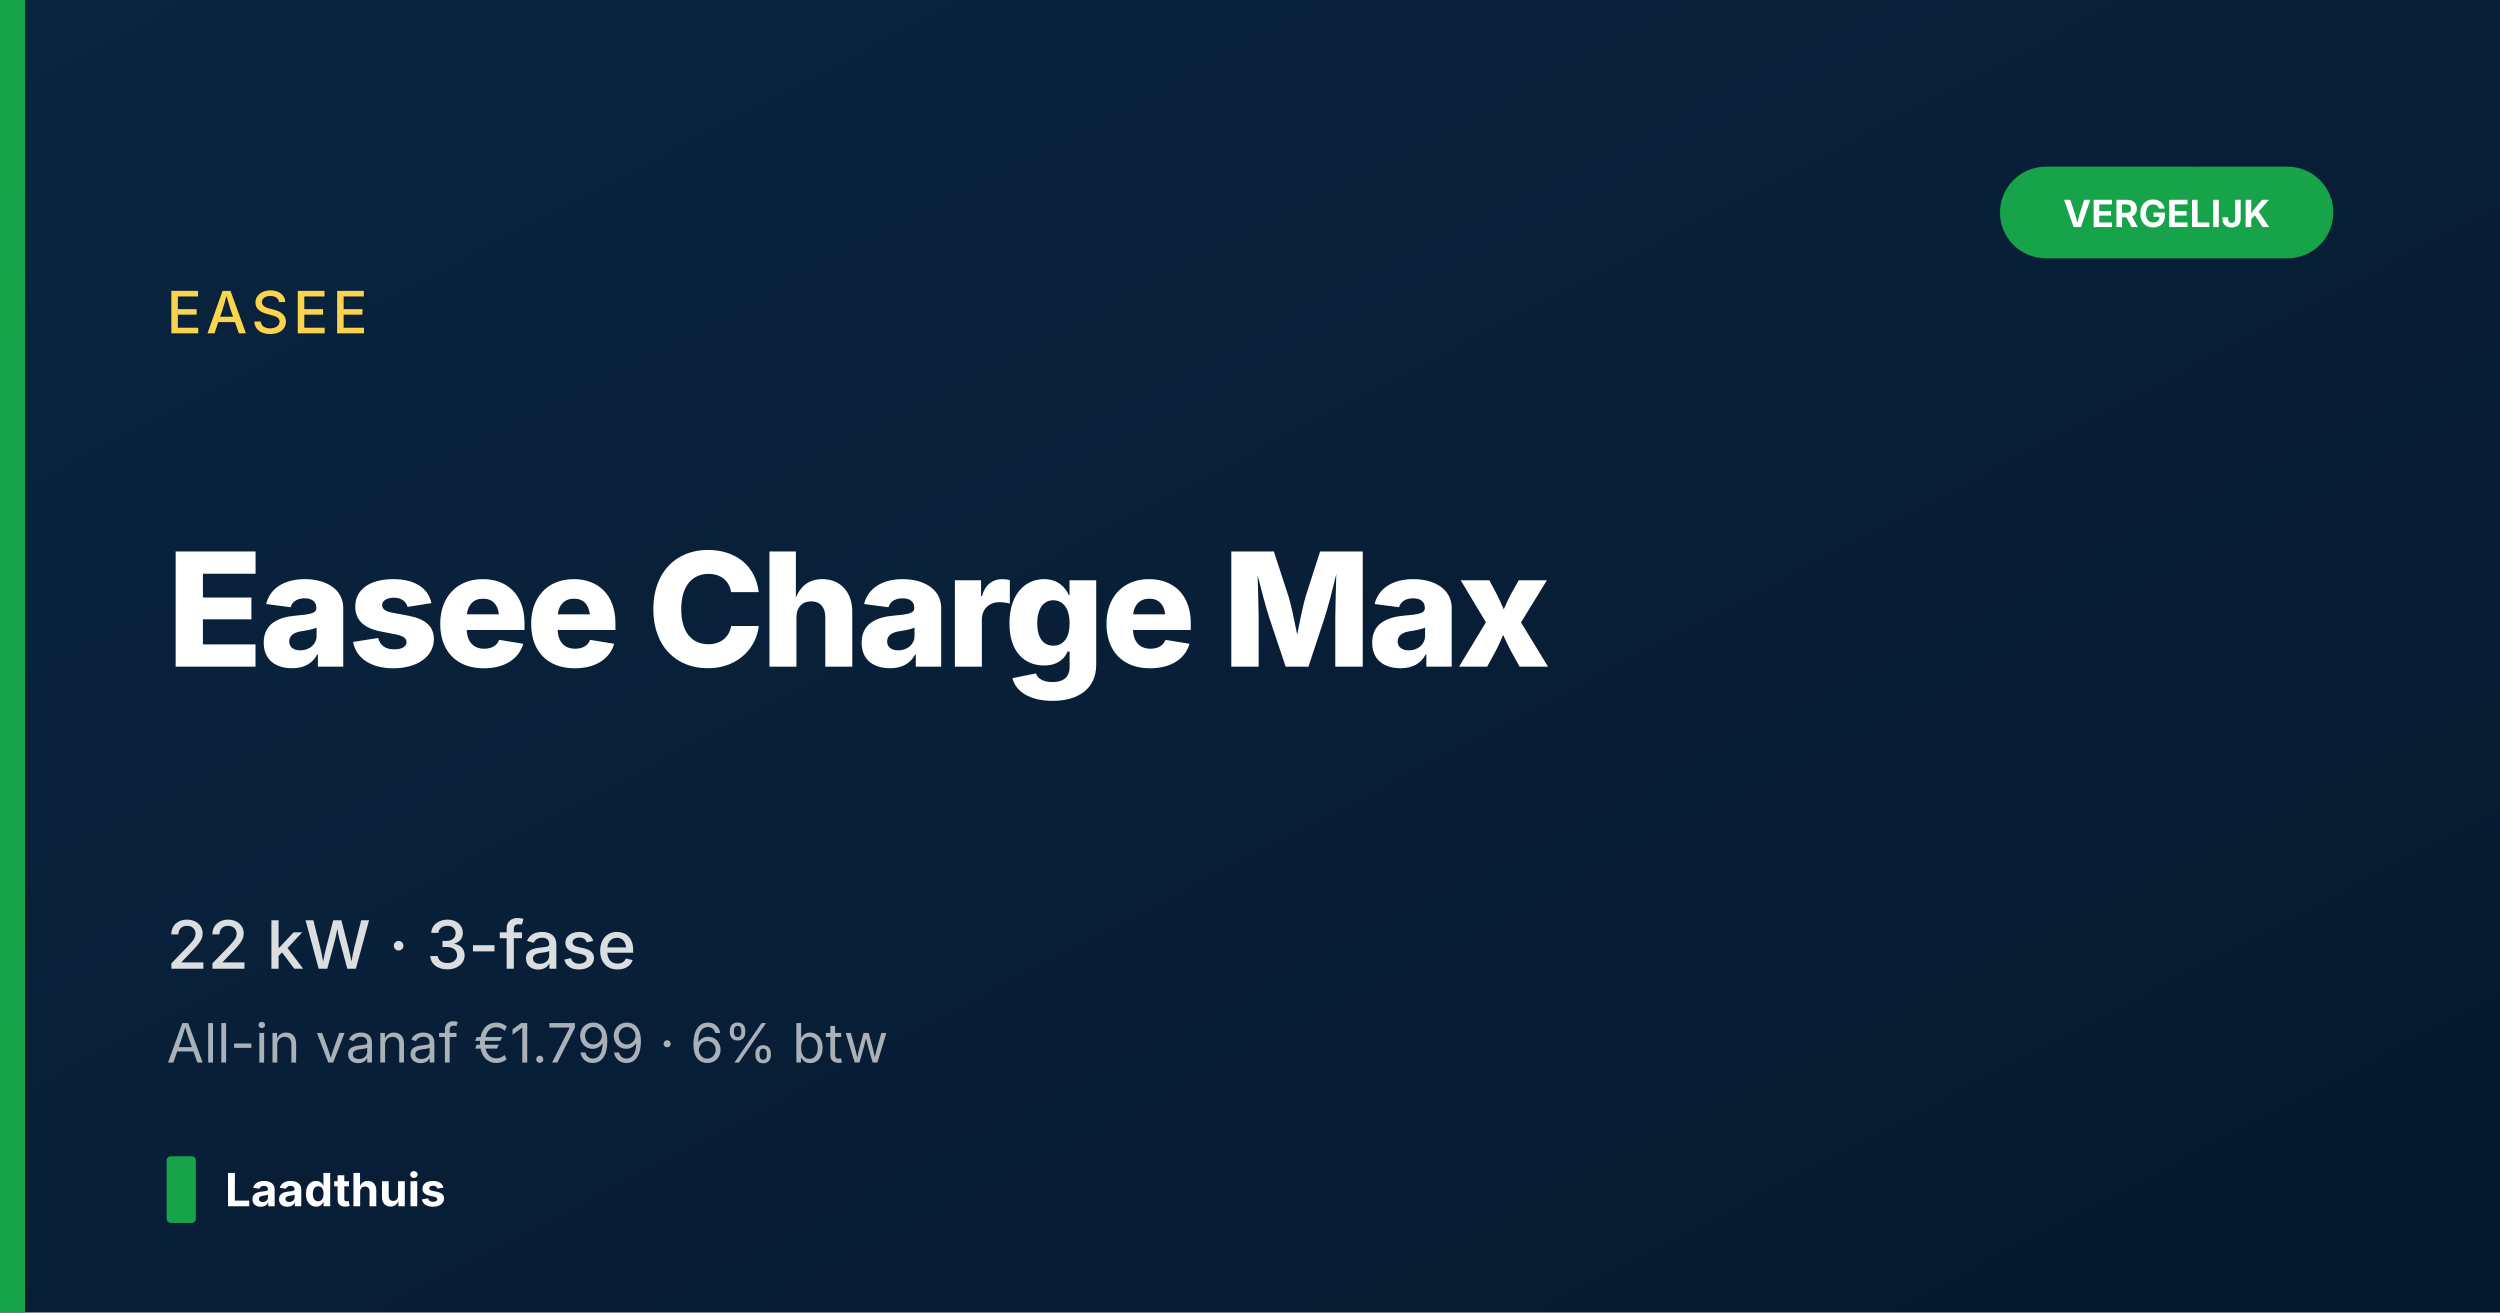
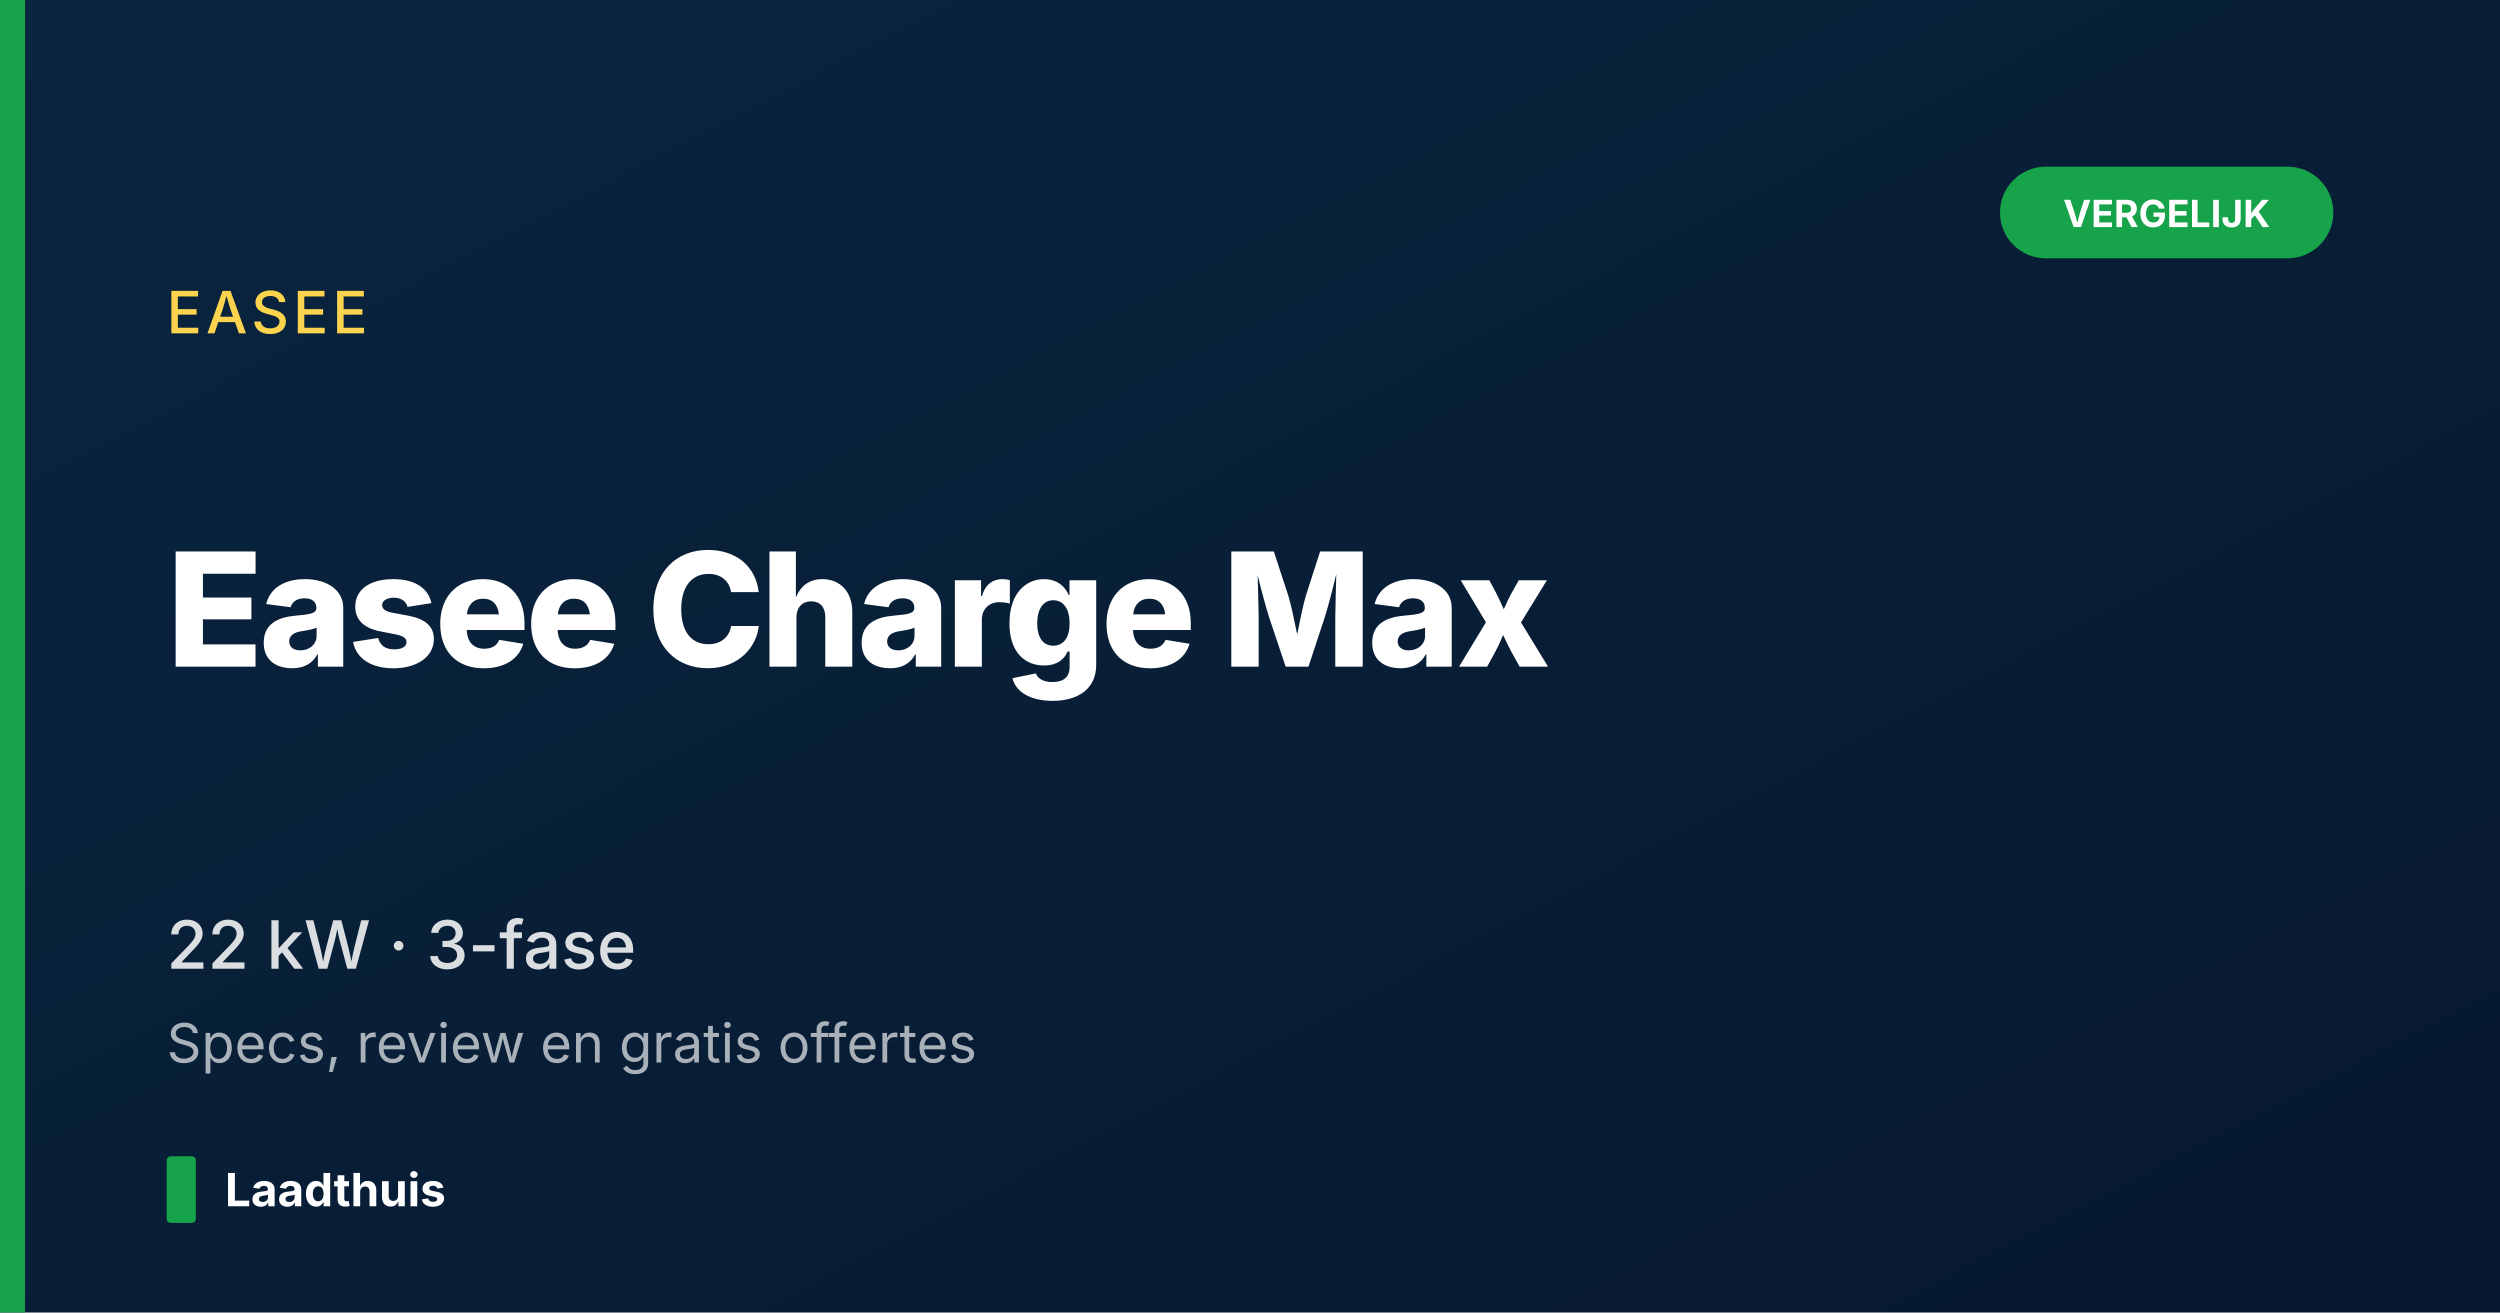
<svg xmlns="http://www.w3.org/2000/svg" width="1200" height="630" viewBox="0 0 1200 630">
  <defs>
    <linearGradient id="bg" x1="0" y1="0" x2="1" y2="1">
      <stop offset="0%" stop-color="#0A2540" />
      <stop offset="100%" stop-color="#06182d" />
    </linearGradient>
  </defs>
  <rect width="1200" height="630" fill="url(#bg)" />
  <rect x="0" y="0" width="12" height="630" fill="#16A34A" />
  <g font-family="Inter, system-ui, -apple-system, sans-serif" fill="white">
    <text x="80" y="160" font-size="28" font-weight="500" fill="#FCD34D" letter-spacing="2">EASEE</text>
    <text x="80" y="320" font-size="76" font-weight="800" letter-spacing="-2">
      <tspan x="80" dy="0">Easee Charge Max</tspan>
    </text>
    <text x="80" y="465" font-size="32" font-weight="500" opacity="0.85">22 kW · 3-fase</text>
-     <text x="80" y="510" font-size="26" font-weight="400" opacity="0.65">All-in vanaf €1.799 · 6% btw</text>
+     <text x="80" y="510" font-size="26" font-weight="400" opacity="0.65">Specs, review en gratis offertes</text>
  </g>
  <g transform="translate(80 555)">
    <rect width="14" height="32" rx="2" fill="#16A34A" />
    <text x="28" y="24" font-family="Inter, system-ui, -apple-system, sans-serif" font-size="22" font-weight="700" fill="white">Laadthuis</text>
  </g>
  <g transform="translate(960 80)">
    <rect width="160" height="44" rx="22" fill="#16A34A" />
    <text x="80" y="29" text-anchor="middle" font-family="Inter, system-ui, -apple-system, sans-serif" font-size="18" font-weight="700" fill="white">VERGELIJK</text>
  </g>
</svg>
